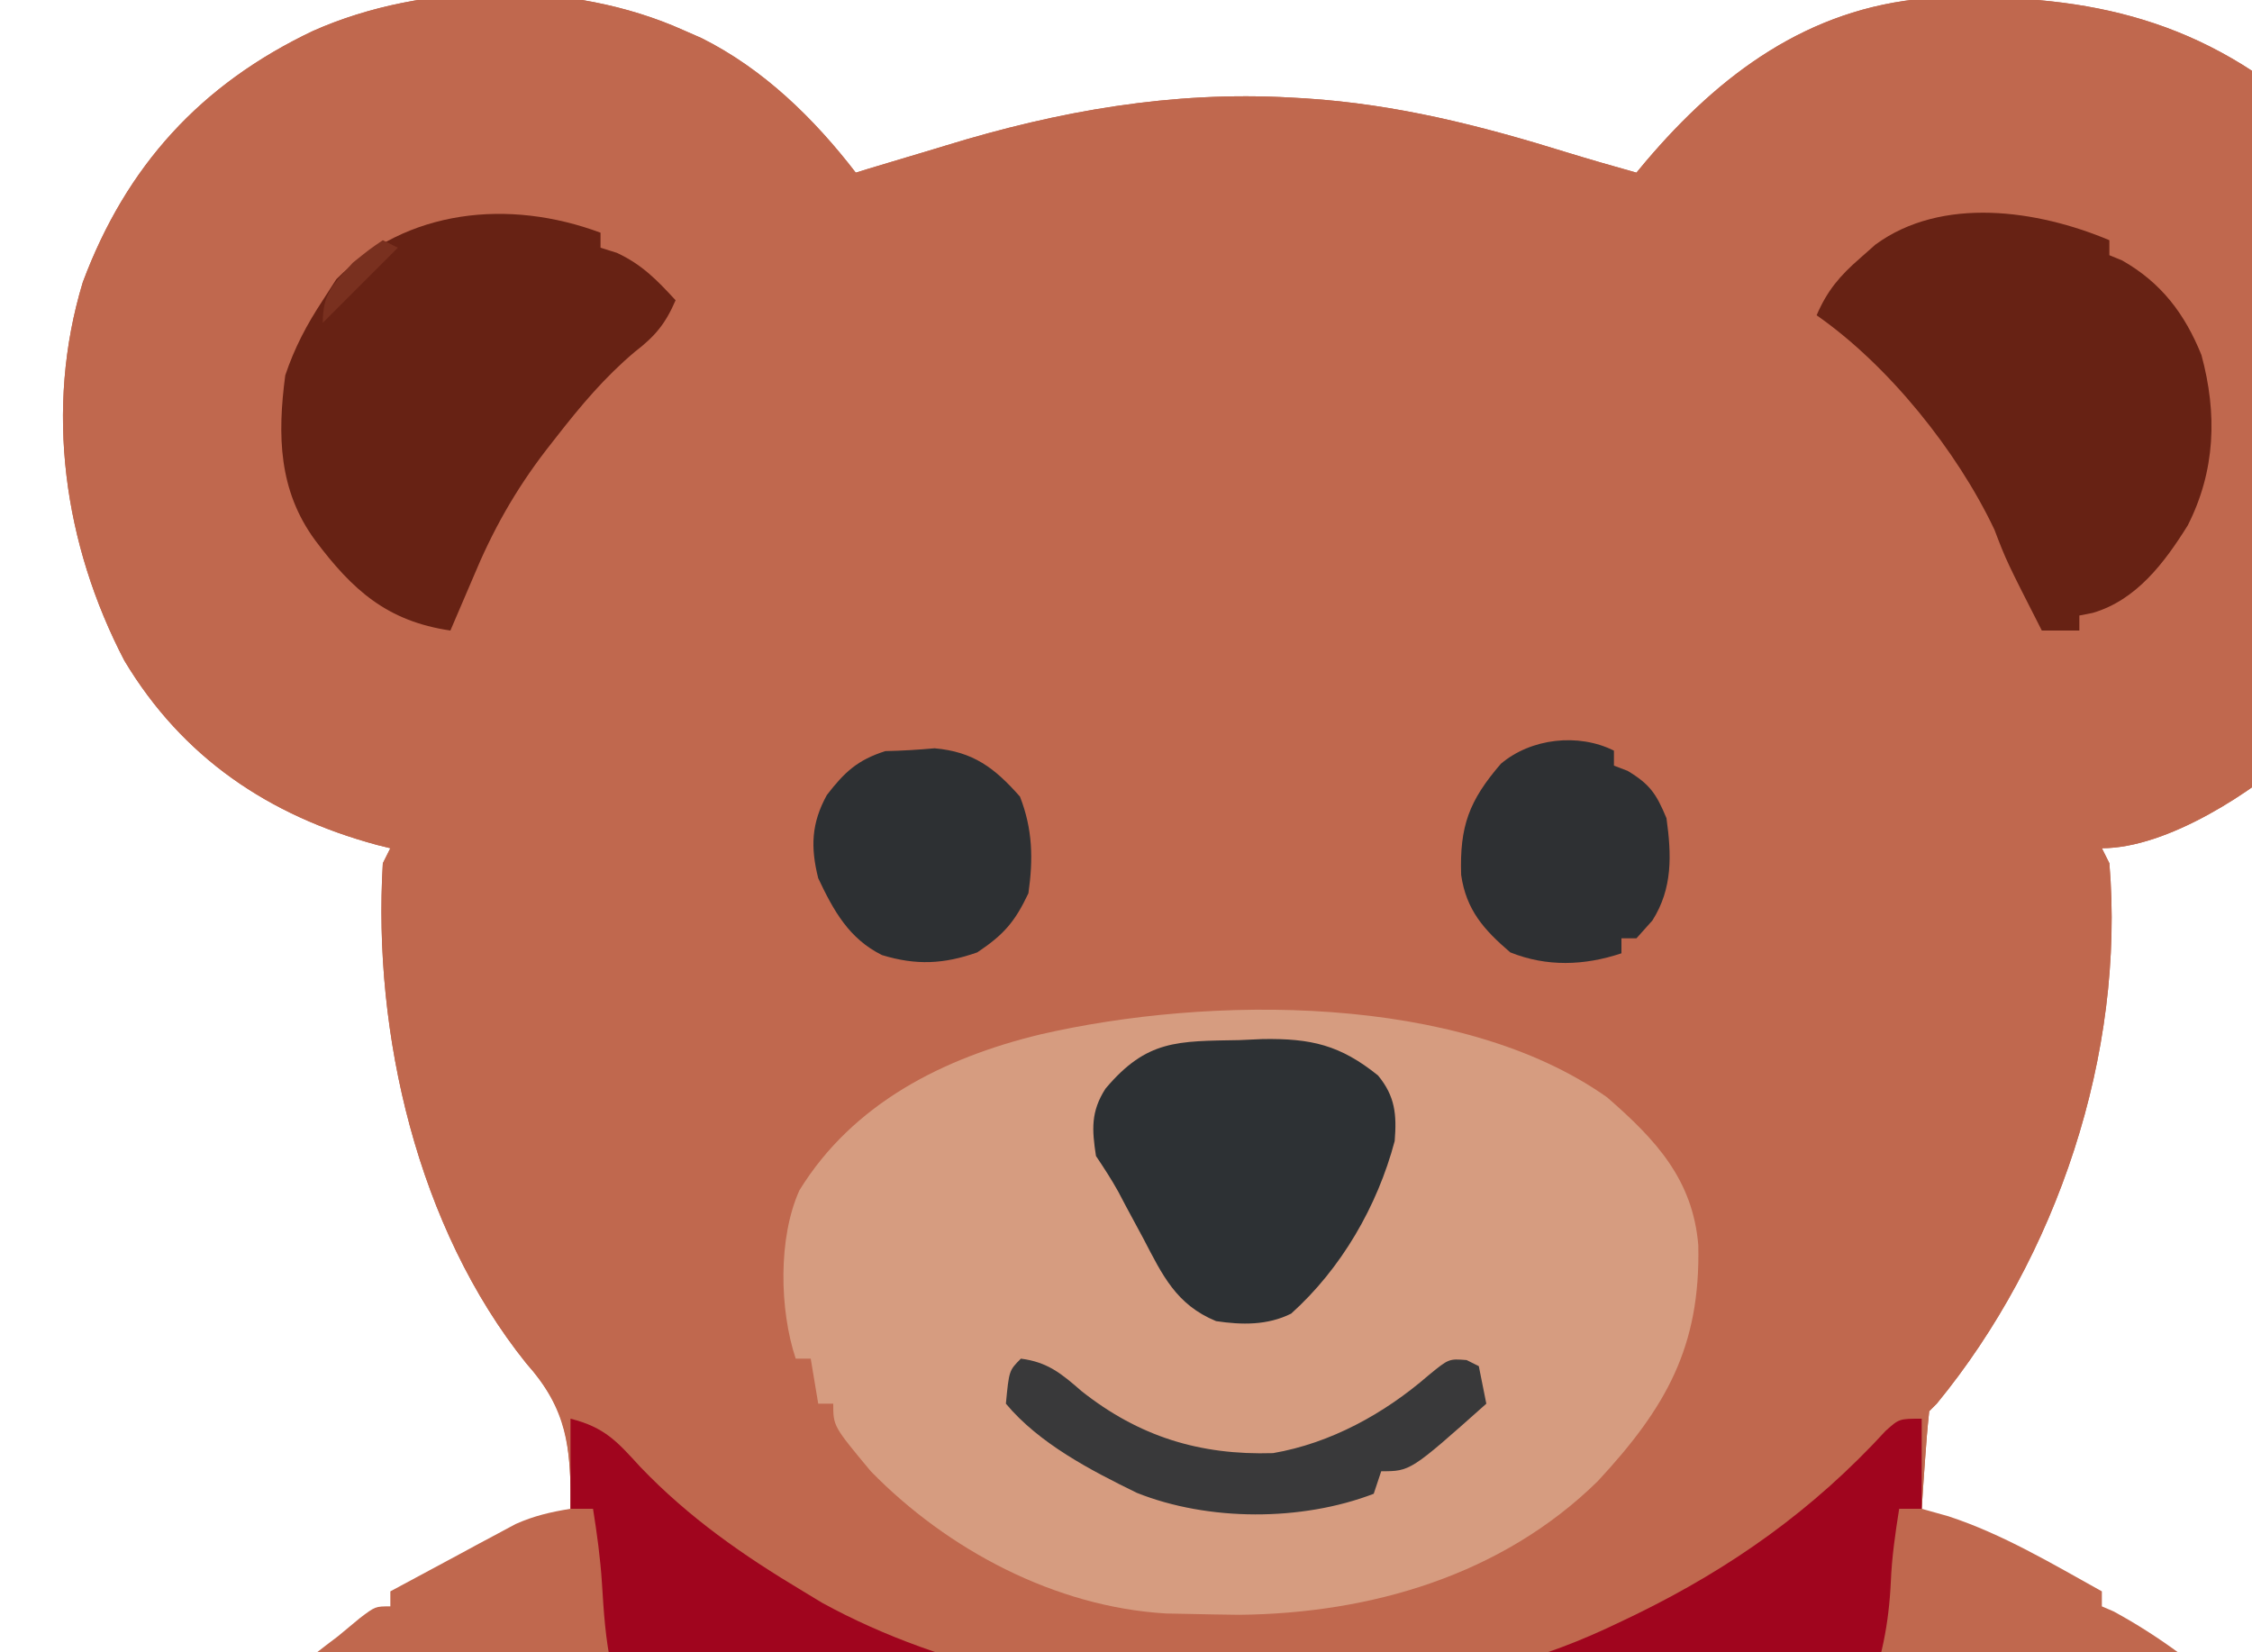
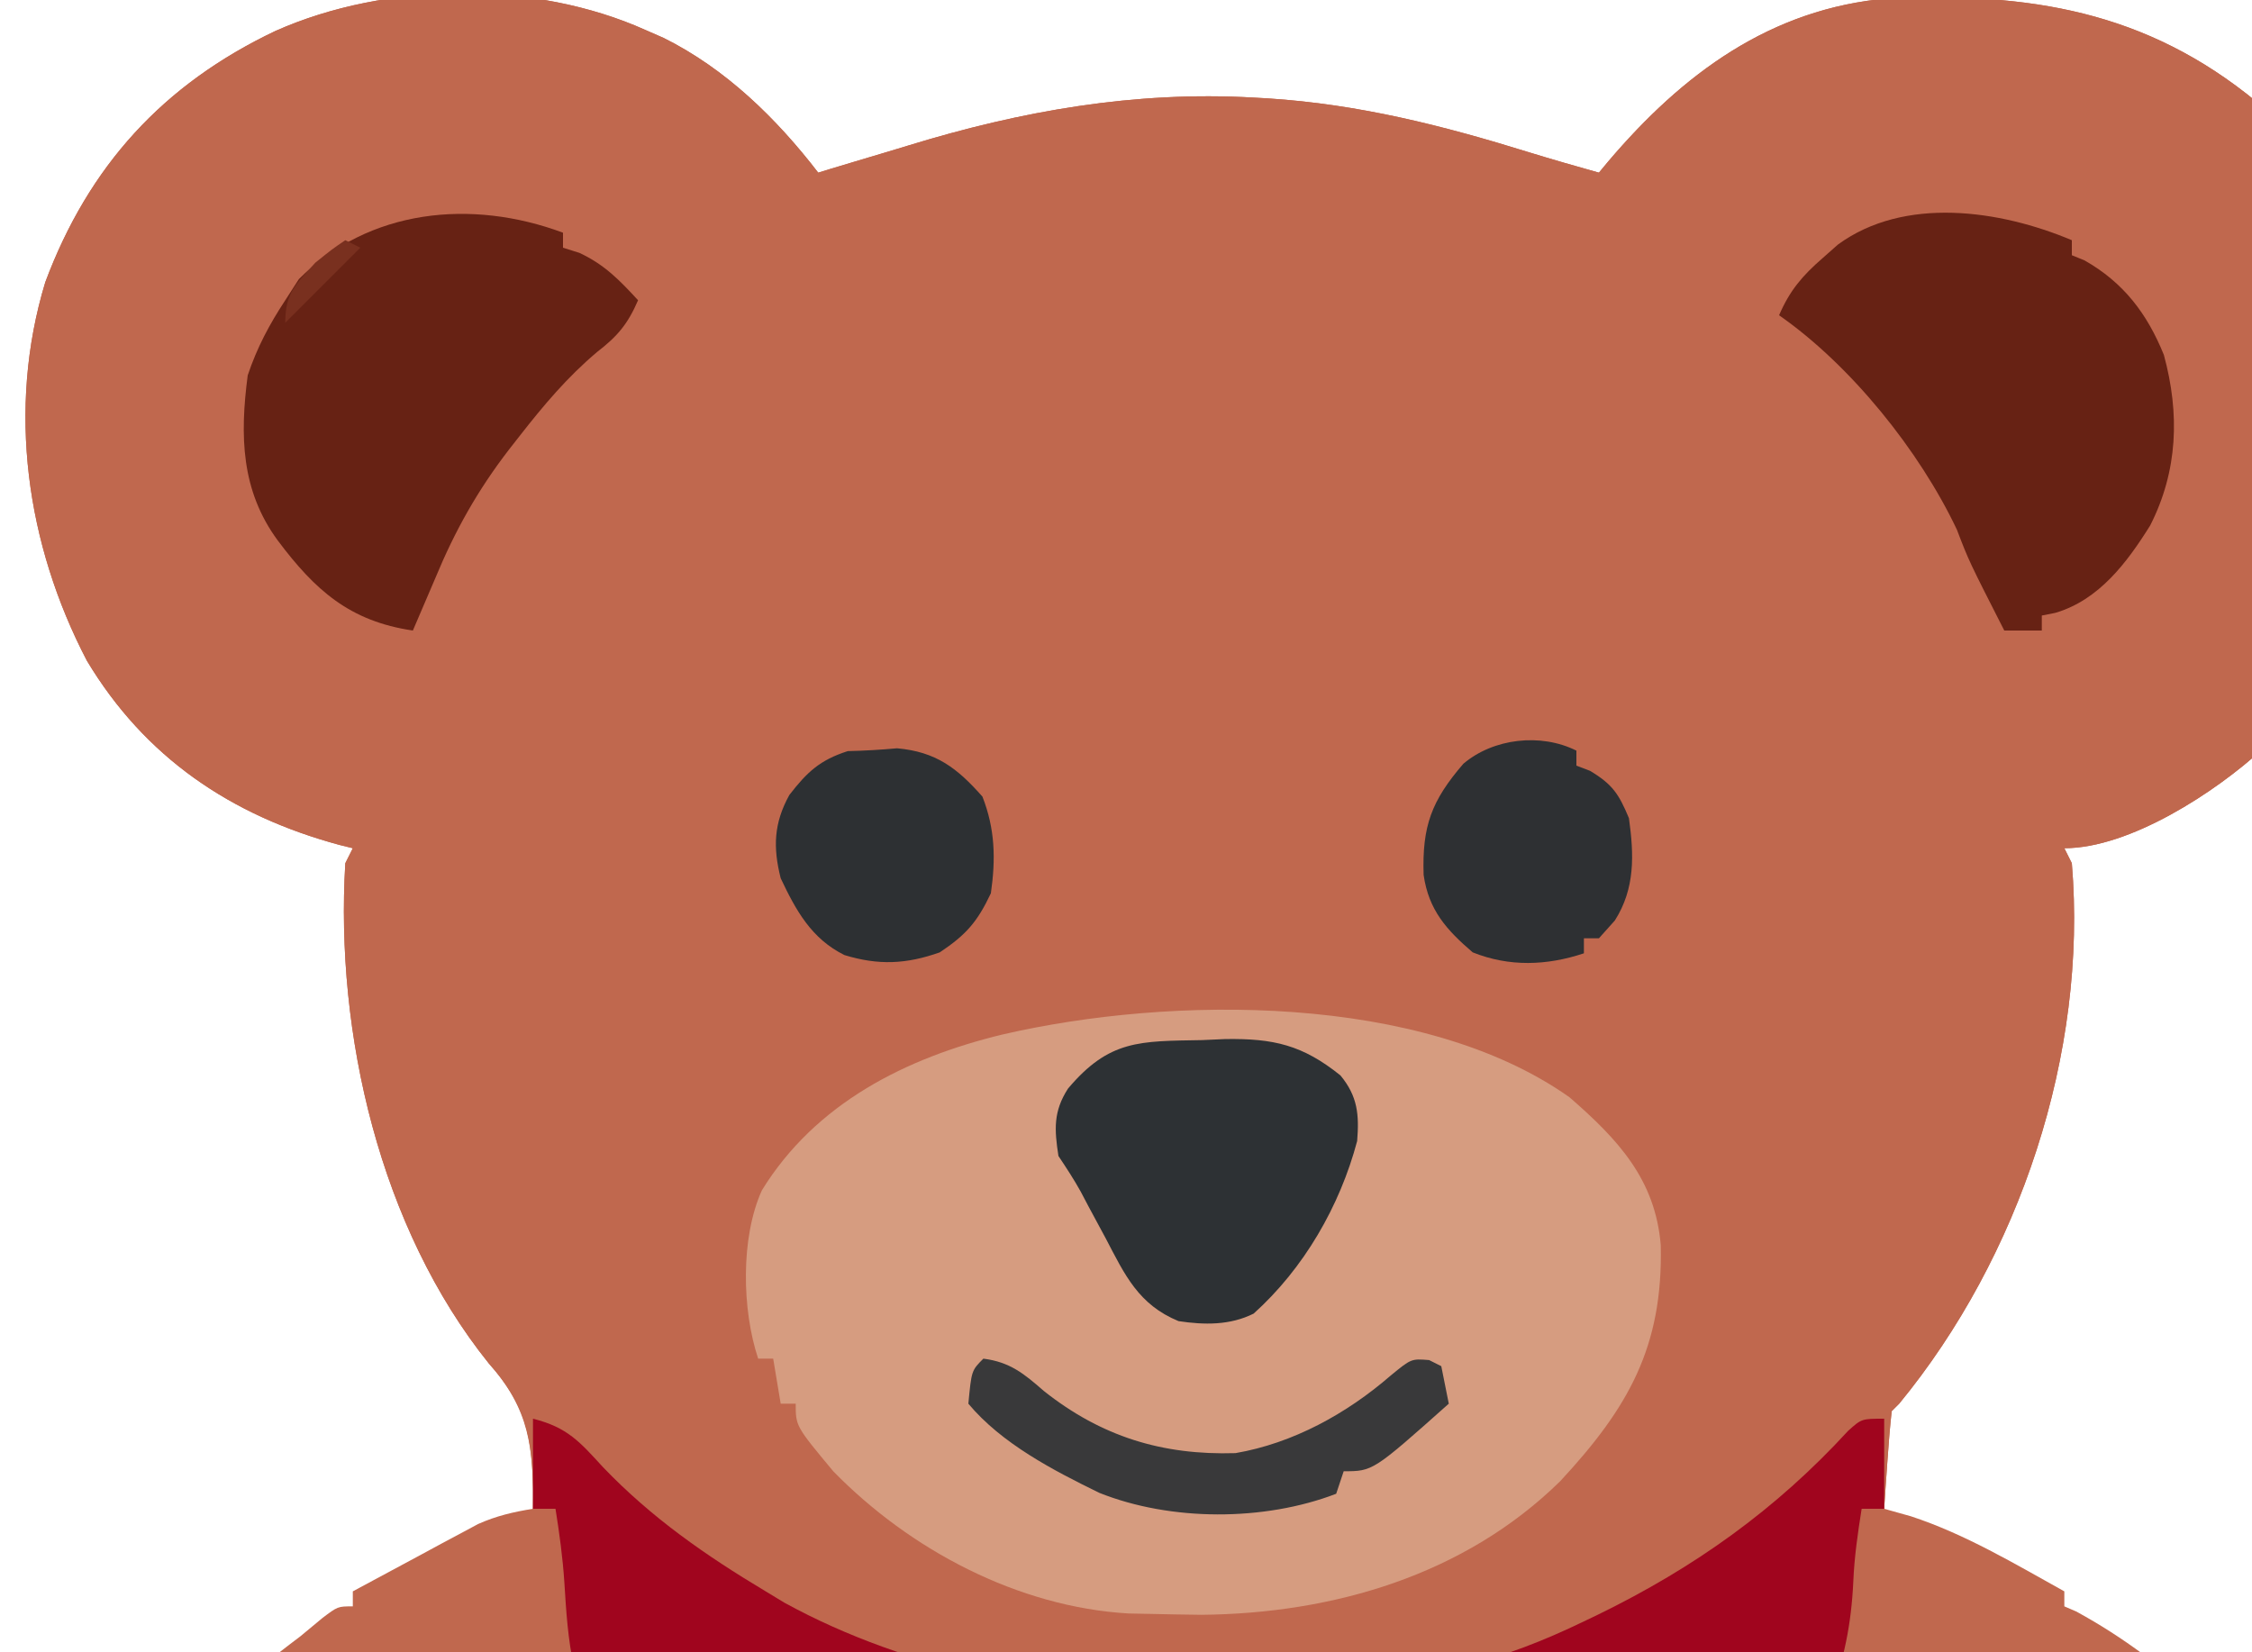
- <svg xmlns="http://www.w3.org/2000/svg" version="1.1" viewBox="90 0 300 220">
+ <svg xmlns="http://www.w3.org/2000/svg" version="1.1" viewBox="95 0 300 220">
  <path d="M0 0 C0.801 0.351 1.601 0.701 2.426 1.062 C10.671 5.164 17.429 11.76 23 19 C23.513 18.841 24.026 18.683 24.555 18.52 C26.25 18.003 27.949 17.495 29.648 16.992 C31.418 16.468 33.187 15.943 34.95 15.399 C50.008 10.774 65.185 8.099 81 9 C81.633 9.036 82.266 9.072 82.917 9.108 C95.026 9.888 106.184 12.712 117.744 16.305 C120.816 17.251 123.905 18.129 127 19 C127.412 18.504 127.825 18.007 128.25 17.496 C138.117 5.889 149.829 -2.883 165.582 -4.219 C184.235 -5.005 199.824 -2.622 214.688 9.625 C225.2 19.535 231.634 32.901 232.238 47.371 C232.65 66.141 228.688 81.772 215.41 95.781 C209.167 101.528 197.711 109 189 109 C189.33 109.66 189.66 110.32 190 111 C192.123 136.324 183.035 163.486 167 183 C166.67 183.33 166.34 183.66 166 184 C165.765 186.183 165.586 188.372 165.438 190.562 C165.354 191.76 165.27 192.958 165.184 194.191 C165.123 195.118 165.062 196.045 165 197 C166.176 197.33 167.351 197.66 168.562 198 C175.801 200.378 182.362 204.318 189 208 C189 208.66 189 209.32 189 210 C189.521 210.224 190.042 210.449 190.578 210.68 C215.63 224.337 229.883 250.646 238 277 C244.763 302.942 247.663 333.313 234.188 357.52 C231.455 362.074 228.12 365.662 224 369 C222.515 370.238 222.515 370.238 221 371.5 C220.34 371.995 219.68 372.49 219 373 C219.969 373.887 220.939 374.774 221.938 375.688 C235.768 389.658 241.299 405.602 241.315 425.045 C241.009 445.103 232.362 463.207 218.625 477.75 C202.536 492.867 182.116 498.912 160.43 498.348 C143.739 497.536 130.71 490.627 119 479 C118.153 478.223 118.153 478.223 117.289 477.43 C107.637 467.675 104.308 452.203 103.625 439.062 C103.05 429.952 100.919 421.304 94 415 C84.783 409.795 75.003 408.405 64.75 411.25 C57.892 413.561 53.523 416.562 50 423 C47.448 429.206 46.539 435.033 46.125 441.688 C44.63 459.783 37.776 473.716 23.875 485.5 C18.565 489.779 13.408 492.702 7 495 C6.135 495.318 5.27 495.637 4.379 495.965 C-14.542 501.789 -35.171 498.099 -52.408 489.201 C-70.727 479.237 -82.918 462.817 -89 443 C-90.715 436.185 -91.358 429.642 -91.312 422.625 C-91.307 421.706 -91.301 420.787 -91.295 419.84 C-90.986 402.504 -84.226 389.92 -73 377 C-71.659 375.339 -70.324 373.674 -69 372 C-69.496 371.66 -69.993 371.319 -70.504 370.969 C-82.466 362.434 -89.105 351.672 -91.875 337.125 C-97.434 303.055 -89.054 264.64 -69 236.375 C-62.453 227.503 -54.779 220.58 -46 214 C-44.546 212.793 -44.546 212.793 -43.062 211.562 C-41 210 -41 210 -39 210 C-39 209.34 -39 208.68 -39 208 C-35.943 206.344 -32.879 204.702 -29.812 203.062 C-28.948 202.594 -28.084 202.125 -27.193 201.643 C-26.352 201.195 -25.511 200.747 -24.645 200.285 C-23.875 199.871 -23.105 199.458 -22.312 199.031 C-19.878 197.946 -17.624 197.424 -15 197 C-14.912 188.859 -15.448 183.74 -20.898 177.617 C-35.376 159.587 -41.362 133.708 -40 111 C-39.67 110.34 -39.34 109.68 -39 109 C-39.594 108.853 -40.189 108.706 -40.801 108.555 C-55.231 104.65 -66.691 96.916 -74.43 84.012 C-82.487 68.559 -85.102 50.513 -79.969 33.594 C-74.195 18.135 -64.275 7.233 -49.312 0.125 C-34.494 -6.466 -14.818 -6.654 0 0 Z " fill="#C0684E" transform="translate(181,4)" />
  <path d="M0 0 C0.801 0.351 1.601 0.701 2.426 1.062 C10.671 5.164 17.429 11.76 23 19 C23.513 18.841 24.026 18.683 24.555 18.52 C26.25 18.003 27.949 17.495 29.648 16.992 C31.418 16.468 33.187 15.943 34.95 15.399 C50.008 10.774 65.185 8.099 81 9 C81.633 9.036 82.266 9.072 82.917 9.108 C95.026 9.888 106.184 12.712 117.744 16.305 C120.816 17.251 123.905 18.129 127 19 C127.412 18.504 127.825 18.007 128.25 17.496 C138.117 5.889 149.829 -2.883 165.582 -4.219 C184.235 -5.005 199.824 -2.622 214.688 9.625 C225.2 19.535 231.634 32.901 232.238 47.371 C232.65 66.141 228.688 81.772 215.41 95.781 C209.167 101.528 197.711 109 189 109 C189.33 109.66 189.66 110.32 190 111 C192.123 136.324 183.035 163.486 167 183 C166.67 183.33 166.34 183.66 166 184 C165.765 186.183 165.586 188.372 165.438 190.562 C165.354 191.76 165.27 192.958 165.184 194.191 C165.123 195.118 165.062 196.045 165 197 C164.01 197 163.02 197 162 197 C161.482 200.254 161.024 203.419 160.887 206.715 C160.367 218.005 156.853 226.673 149.258 235.062 C143.301 240.174 138.989 241.616 131.312 241.312 C130.567 241.303 129.821 241.293 129.053 241.283 C125.554 241.211 122.367 240.929 119 240 C119.303 240.706 119.606 241.413 119.918 242.141 C128.786 263.861 131.43 285.705 131 309 C130.14 309.135 129.28 309.271 128.395 309.41 C114.958 311.857 103.689 317.107 95 328 C93.121 330.913 91.475 333.864 90 337 C89.34 337 88.68 337 88 337 C87.903 336.064 87.903 336.064 87.804 335.109 C86.277 320.534 84.501 306.016 82.5 291.5 C77.123 252.395 77.123 252.395 76.211 233.625 C76.097 230.891 76.097 230.891 75 228 C73.927 231.219 73.682 233.941 73.422 237.324 C73.315 238.656 73.208 239.988 73.1 241.319 C73.043 242.028 72.987 242.738 72.929 243.468 C71.335 263.254 68.884 282.907 66.314 302.585 C65.801 306.532 65.295 310.479 64.789 314.426 C63.866 321.618 62.936 328.809 62 336 C58.416 334.805 58.176 334.025 56.312 330.875 C52.957 325.61 48.663 320.831 43 318 C43 317.34 43 316.68 43 316 C41.855 315.629 41.855 315.629 40.688 315.25 C36.723 313.906 32.802 312.462 28.879 311 C25.613 309.866 22.331 308.925 19 308 C18.527 283.807 22.207 261.599 31 239 C30.468 239.313 29.935 239.626 29.387 239.949 C22.429 243.012 14.031 242.65 7 240.082 C-1.191 235.65 -6.582 226.857 -9.516 218.164 C-10.351 214.431 -10.58 210.667 -10.816 206.855 C-11.03 203.526 -11.476 200.293 -12 197 C-12.99 197 -13.98 197 -15 197 C-14.991 196.166 -14.982 195.332 -14.973 194.473 C-15.167 187.087 -16.012 183.107 -20.898 177.617 C-35.376 159.587 -41.362 133.708 -40 111 C-39.67 110.34 -39.34 109.68 -39 109 C-39.594 108.853 -40.189 108.706 -40.801 108.555 C-55.231 104.65 -66.691 96.916 -74.43 84.012 C-82.487 68.559 -85.102 50.513 -79.969 33.594 C-74.195 18.135 -64.275 7.233 -49.312 0.125 C-34.494 -6.466 -14.818 -6.654 0 0 Z " fill="#C0684E" transform="translate(181,4)" />
  <path d="M0 0 C6.459 5.616 11.428 10.931 12.152 19.699 C12.463 33.269 7.814 41.377 -1.234 51.133 C-14.018 63.683 -31.505 68.771 -49.023 68.941 C-51.378 68.914 -53.732 68.873 -56.086 68.816 C-56.953 68.8 -57.821 68.783 -58.715 68.766 C-73.467 67.915 -87.865 60.287 -98.086 49.816 C-103.086 43.807 -103.086 43.807 -103.086 40.816 C-103.746 40.816 -104.406 40.816 -105.086 40.816 C-105.416 38.836 -105.746 36.856 -106.086 34.816 C-106.746 34.816 -107.406 34.816 -108.086 34.816 C-110.243 28.345 -110.457 18.704 -107.586 12.379 C-100.44 0.788 -88.401 -5.26 -75.523 -8.371 C-53.106 -13.552 -19.662 -13.913 0 0 Z " fill="#D69C80" transform="translate(304.0859,146.1836)" />
  <path d="M0 0 C0 3.96 0 7.92 0 12 C-0.99 12 -1.98 12 -3 12 C-3.518 15.254 -3.976 18.419 -4.113 21.715 C-4.633 33.005 -8.147 41.673 -15.742 50.062 C-21.699 55.174 -26.011 56.616 -33.688 56.312 C-34.806 56.298 -34.806 56.298 -35.947 56.283 C-39.446 56.211 -42.633 55.929 -46 55 C-45.697 55.706 -45.394 56.413 -45.082 57.141 C-36.214 78.861 -33.57 100.705 -34 124 C-34.86 124.135 -35.72 124.271 -36.605 124.41 C-50.042 126.857 -61.311 132.107 -70 143 C-71.879 145.913 -73.525 148.864 -75 152 C-75.66 152 -76.32 152 -77 152 C-77.065 151.376 -77.129 150.752 -77.196 150.109 C-78.64 136.33 -80.283 122.597 -82.173 108.874 C-85.422 85.279 -88.374 61.837 -89 38 C-87.872 37.914 -86.744 37.827 -85.582 37.738 C-76.525 36.962 -67.729 35.715 -58.875 33.625 C-58.024 33.428 -57.173 33.231 -56.296 33.029 C-50.542 31.609 -45.328 29.583 -40 27 C-39.373 26.7 -38.745 26.4 -38.099 26.091 C-25.319 19.849 -14.456 12.143 -4.805 1.617 C-3 0 -3 0 0 0 Z " fill="#A0051E" transform="translate(346,189)" />
  <path d="M0 0 C4.595 1.149 6.257 3.102 9.312 6.438 C15.79 13.202 22.989 18.207 31 23 C32.241 23.752 32.241 23.752 33.508 24.52 C50.144 33.649 70.273 37.303 89 38 C88.674 54.135 87.085 69.985 85.024 85.976 C83.54 97.514 82.146 109.064 80.734 120.611 C79.955 126.971 79.173 133.331 78.391 139.691 C78.12 141.891 77.85 144.091 77.579 146.291 C77.386 147.861 77.193 149.43 77 151 C73.416 149.805 73.176 149.025 71.312 145.875 C67.957 140.61 63.663 135.831 58 133 C58 132.34 58 131.68 58 131 C56.855 130.629 56.855 130.629 55.688 130.25 C51.723 128.906 47.802 127.462 43.879 126 C40.613 124.866 37.331 123.925 34 123 C33.527 98.807 37.207 76.599 46 54 C45.468 54.313 44.935 54.626 44.387 54.949 C37.429 58.012 29.031 57.65 22 55.082 C13.809 50.65 8.418 41.857 5.484 33.164 C4.649 29.431 4.42 25.667 4.184 21.855 C3.97 18.526 3.524 15.293 3 12 C2.01 12 1.02 12 0 12 C0 8.04 0 4.08 0 0 Z " fill="#A0051E" transform="translate(166,189)" />
  <path d="M0 0 C8.318 5.702 13.734 11.467 16.085 21.553 C18.58 34.988 15.817 46.142 8.484 57.578 C7.519 58.977 6.515 60.351 5.484 61.703 C4.734 62.692 3.984 63.681 3.211 64.699 C-3.169 72.261 -14.834 77.347 -24.516 78.703 C-28.876 78.972 -33.154 78.913 -37.516 78.703 C-38.629 78.709 -38.629 78.709 -39.766 78.715 C-46.808 78.445 -52.438 73.746 -57.262 68.977 C-60.516 65.234 -60.516 65.234 -60.516 62.703 C-61.176 62.703 -61.836 62.703 -62.516 62.703 C-65.523 55.736 -66.904 49.366 -66.891 41.828 C-66.892 41.115 -66.893 40.403 -66.895 39.668 C-66.805 35.335 -66.094 31.732 -64.516 27.703 C-63.856 27.703 -63.196 27.703 -62.516 27.703 C-62.495 26.899 -62.474 26.094 -62.453 25.266 C-60.053 16.146 -50.794 7.608 -43.266 2.203 C-40.516 0.703 -40.516 0.703 -36.516 0.703 C-36.516 0.043 -36.516 -0.617 -36.516 -1.297 C-24.903 -6.458 -11.016 -6.512 0 0 Z " fill="#D89D81" transform="translate(378.5156,403.2969)" />
  <path d="M0 0 C9.97 5.707 19.137 12.805 24.5 23.25 C24.5 24.57 24.5 25.89 24.5 27.25 C25.16 27.25 25.82 27.25 26.5 27.25 C28.357 31.988 28.884 36.331 28.875 41.375 C28.876 42.115 28.878 42.856 28.879 43.619 C28.752 50.307 27.152 56.105 24.5 62.25 C23.84 62.25 23.18 62.25 22.5 62.25 C22.253 62.807 22.005 63.364 21.75 63.938 C18.9 69.209 15.849 71.952 10.438 74.5 C9.395 75 8.352 75.5 7.277 76.016 C-1.41 79.877 -12.839 79.466 -21.875 76.688 C-35.8 71.201 -45.123 62.157 -51.527 48.637 C-55.654 38.511 -56.39 25.926 -52.609 15.457 C-49.343 8.959 -44.478 3.368 -38.5 -0.75 C-37.18 -0.75 -35.86 -0.75 -34.5 -0.75 C-34.5 -1.41 -34.5 -2.07 -34.5 -2.75 C-23.195 -7.133 -10.535 -5.498 0 0 Z " fill="#D89D81" transform="translate(171.5,403.75)" />
  <path d="M0 0 C3.312 0.938 3.312 0.938 5.312 2.938 C6.262 8.658 4.938 13.815 3.172 19.223 C-0.978 32.332 -2.834 45.912 -2.938 59.625 C-2.947 60.392 -2.956 61.158 -2.966 61.948 C-2.979 67.284 -2.979 67.284 -0.688 71.938 C0.302 72.267 1.292 72.597 2.312 72.938 C4.066 75.336 4.066 75.336 5.875 78.312 C6.474 79.29 7.074 80.267 7.691 81.273 C8.226 82.153 8.761 83.032 9.312 83.938 C10.303 85.422 10.303 85.422 11.312 86.938 C15.436 98.926 13.178 110.273 9.312 121.938 C10.196 122.213 11.079 122.489 11.988 122.773 C31.231 129.512 46.805 144.825 57.312 161.938 C58.723 165.006 59.56 167.637 60.312 170.938 C60.972 170.938 61.633 170.938 62.312 170.938 C62.744 176.203 62.744 176.203 62.312 178.938 C59.848 181.191 58.034 181.775 54.812 182.5 C50.939 181.628 49.389 179.105 47.312 175.938 C45.558 172.964 43.847 169.966 42.133 166.969 C39.536 162.645 36.59 158.764 33.312 154.938 C32.568 154.05 32.568 154.05 31.809 153.145 C21.51 141.865 7.25 135.872 -7.316 132.551 C-9.688 131.938 -9.688 131.938 -10.688 130.938 C-14.617 130.652 -18.561 130.705 -22.5 130.688 C-23.587 130.667 -24.675 130.646 -25.795 130.625 C-32.575 130.593 -38.515 131.361 -45.032 133.253 C-49.108 134.303 -52.496 134.337 -56.688 133.938 C-58.398 132.66 -58.398 132.66 -59.688 130.938 C-60.14 127.77 -60.387 125.942 -59.688 122.938 C-54.47 117.26 -44.917 116.312 -37.506 115.781 C-32.108 115.577 -26.713 115.661 -21.312 115.75 C-19.69 115.765 -18.068 115.779 -16.445 115.791 C-12.526 115.824 -8.607 115.875 -4.688 115.938 C-1.937 108.154 -1.154 99.3 -3.457 91.246 C-5.193 87.817 -7.168 85.367 -10.138 82.907 C-14.262 79.461 -17.211 76.691 -18.646 71.411 C-19.007 67.226 -19.031 63.191 -18.875 59 C-18.863 58.251 -18.851 57.502 -18.838 56.73 C-18.62 44.326 -16.6 32.553 -13.5 20.562 C-13.307 19.808 -13.114 19.053 -12.915 18.276 C-8.087 -0.137 -8.087 -0.137 0 0 Z " fill="#944135" transform="translate(171.6875,241.0625)" />
  <path d="M0 0 C0.681 0.073 1.361 0.147 2.062 0.223 C4.72 1.203 5.462 2.583 7 4.938 C7.844 7.217 7.844 7.217 8.5 9.727 C8.746 10.658 8.992 11.59 9.246 12.55 C9.495 13.544 9.744 14.538 10 15.562 C10.261 16.599 10.521 17.635 10.79 18.702 C11.547 21.776 12.28 24.855 13 27.938 C13.187 28.725 13.373 29.513 13.565 30.325 C15.841 40.317 16.394 50.333 16.625 60.562 C16.673 61.761 16.72 62.959 16.769 64.194 C16.803 70.089 16.63 73.986 12.668 78.543 C11.464 79.694 10.241 80.827 9 81.938 C7.883 83.155 6.777 84.382 5.688 85.625 C5.217 86.144 4.746 86.664 4.262 87.199 C0.944 91.77 0.678 96.255 0.75 101.75 C0.754 102.458 0.758 103.167 0.762 103.896 C0.844 108.895 1.425 113.211 3 117.938 C4.572 117.696 4.572 117.696 6.176 117.449 C12.167 116.705 18.159 116.753 24.188 116.75 C25.33 116.738 26.473 116.726 27.65 116.713 C47.771 116.679 47.771 116.679 54.75 120.688 C57 122.938 57 122.938 58 125.938 C58 129.006 57.749 130.452 56 132.938 C51.304 135.286 45.269 134.093 40.332 132.949 C19.868 128.715 -4.224 131.825 -22 142.938 C-23.045 143.585 -24.091 144.232 -25.168 144.898 C-36.698 152.761 -43.387 163.98 -49.43 176.293 C-51.044 179.012 -52.258 180.392 -55 181.938 C-58.877 181.7 -60.741 181.11 -64 178.938 C-64.672 171.994 -64.672 171.994 -62.688 168.875 C-62.131 168.236 -61.574 167.596 -61 166.938 C-60.587 165.906 -60.175 164.875 -59.75 163.812 C-52.609 146.549 -36.015 132.756 -20 123.938 C-16.89 122.849 -14.285 122.334 -11 121.938 C-11.289 121.401 -11.578 120.865 -11.875 120.312 C-16.715 110.094 -16.434 99.23 -13 88.625 C-10.261 81.784 -6.274 74.182 -0.281 69.633 C1.882 66.771 1.438 63.442 1.375 60 C1.366 59.209 1.358 58.418 1.349 57.602 C0.977 42.048 -2.087 26.676 -7 11.938 C-7.203 9.781 -7.203 9.781 -7.25 7.438 C-7.276 6.664 -7.302 5.891 -7.328 5.094 C-7 2.938 -7 2.938 -5.734 1.152 C-3.569 -0.364 -2.593 -0.349 0 0 Z " fill="#944135" transform="translate(342,241.0625)" />
  <path d="M0 0 C0 0.66 0 1.32 0 2 C0.722 2.227 1.444 2.454 2.188 2.688 C5.532 4.248 7.516 6.303 10 9 C8.643 12.147 7.263 13.798 4.562 15.875 C0.56 19.247 -2.606 23.018 -5.812 27.125 C-6.28 27.723 -6.748 28.321 -7.23 28.937 C-11.376 34.329 -14.391 39.696 -17 46 C-17.561 47.313 -18.123 48.626 -18.688 49.938 C-19.121 50.948 -19.554 51.959 -20 53 C-28.436 51.759 -33.047 47.607 -38 41 C-42.902 34.344 -43.054 27.028 -42 19 C-40.769 15.327 -39.126 12.229 -37 9 C-36.402 8.072 -35.804 7.144 -35.188 6.188 C-25.839 -3.161 -12.204 -4.541 0 0 Z " fill="#672214" transform="translate(170,31)" />
  <path d="M0 0 C0 0.66 0 1.32 0 2 C0.557 2.227 1.114 2.454 1.688 2.688 C6.909 5.651 10.045 9.803 12.262 15.285 C14.393 23.121 14.132 30.729 10.438 38 C7.342 42.961 3.605 47.943 -2.211 49.648 C-2.801 49.764 -3.392 49.88 -4 50 C-4 50.66 -4 51.32 -4 52 C-5.65 52 -7.3 52 -9 52 C-13.728 42.712 -13.728 42.712 -15.312 38.562 C-20.294 28.047 -29.421 16.679 -39 10 C-37.582 6.698 -35.893 4.724 -33.188 2.375 C-32.188 1.489 -32.188 1.489 -31.168 0.586 C-22.304 -5.899 -9.571 -4.03 0 0 Z " fill="#672214" transform="translate(371,32)" />
  <path d="M0 0 C1.021 -0.046 2.042 -0.092 3.094 -0.139 C9.537 -0.234 13.39 0.643 18.445 4.707 C20.737 7.48 20.951 9.933 20.668 13.445 C18.368 22.124 13.548 30.45 6.875 36.438 C3.731 38.01 0.297 37.955 -3.125 37.438 C-8.454 35.245 -10.271 31.304 -12.812 26.438 C-13.586 25 -14.361 23.562 -15.137 22.125 C-15.471 21.489 -15.806 20.854 -16.151 20.199 C-17.056 18.561 -18.087 16.995 -19.125 15.438 C-19.666 11.919 -19.823 9.521 -17.852 6.461 C-12.344 -0.067 -8.306 0.149 0 0 Z " fill="#2D3134" transform="translate(255.125,138.5625)" />
  <path d="M0 0 C0 0.66 0 1.32 0 2 C0.598 2.227 1.196 2.454 1.812 2.688 C4.8 4.48 5.65 5.76 7 9 C7.678 13.89 7.836 18.351 5.125 22.625 C4.073 23.801 4.073 23.801 3 25 C2.34 25 1.68 25 1 25 C1 25.66 1 26.32 1 27 C-3.947 28.649 -8.938 28.825 -13.812 26.875 C-17.299 23.886 -19.676 21.246 -20.352 16.562 C-20.564 10.062 -19.307 6.679 -15.062 1.75 C-11.064 -1.643 -4.754 -2.377 0 0 Z " fill="#2E3033" transform="translate(305,100)" />
  <path d="M0 0 C5.171 0.462 7.993 2.604 11.375 6.438 C13.066 10.759 13.153 14.736 12.5 19.312 C10.688 23.146 9.2 24.846 5.688 27.188 C1.218 28.765 -2.459 28.936 -7.008 27.547 C-11.392 25.375 -13.453 21.643 -15.5 17.312 C-16.537 13.185 -16.422 9.987 -14.352 6.227 C-11.995 3.171 -10.273 1.559 -6.562 0.375 C-4.372 0.33 -2.182 0.195 0 0 Z " fill="#2D3033" transform="translate(214.5,99.6875)" />
  <path d="M0 0 C3.55 0.452 5.414 2.001 8.062 4.312 C15.705 10.372 23.827 12.889 33.586 12.586 C41.258 11.269 48.41 7.324 54.262 2.25 C57 0 57 0 59.375 0.188 C59.911 0.456 60.447 0.724 61 1 C61.495 3.475 61.495 3.475 62 6 C51.893 15 51.893 15 48 15 C47.67 15.99 47.34 16.98 47 18 C37.392 21.691 24.962 21.682 15.438 17.875 C9.31 14.879 2.439 11.321 -2 6 C-1.579 1.579 -1.579 1.579 0 0 Z " fill="#39393A" transform="translate(226,181)" />
  <path d="M0 0 C0.66 0.33 1.32 0.66 2 1 C-1.96 4.96 -5.92 8.92 -10 13 C-10 8.832 -7.761 6.858 -5 4 C-3.369 2.623 -1.713 1.273 0 0 Z " fill="#B76049" transform="translate(314,387)" />
  <path d="M0 0 C0.66 0.33 1.32 0.66 2 1 C-1.3 4.3 -4.6 7.6 -8 11 C-8 7.023 -6.62 5.911 -4 3 C-1.75 1.188 -1.75 1.188 0 0 Z " fill="#79301F" transform="translate(141,32)" />
</svg>
